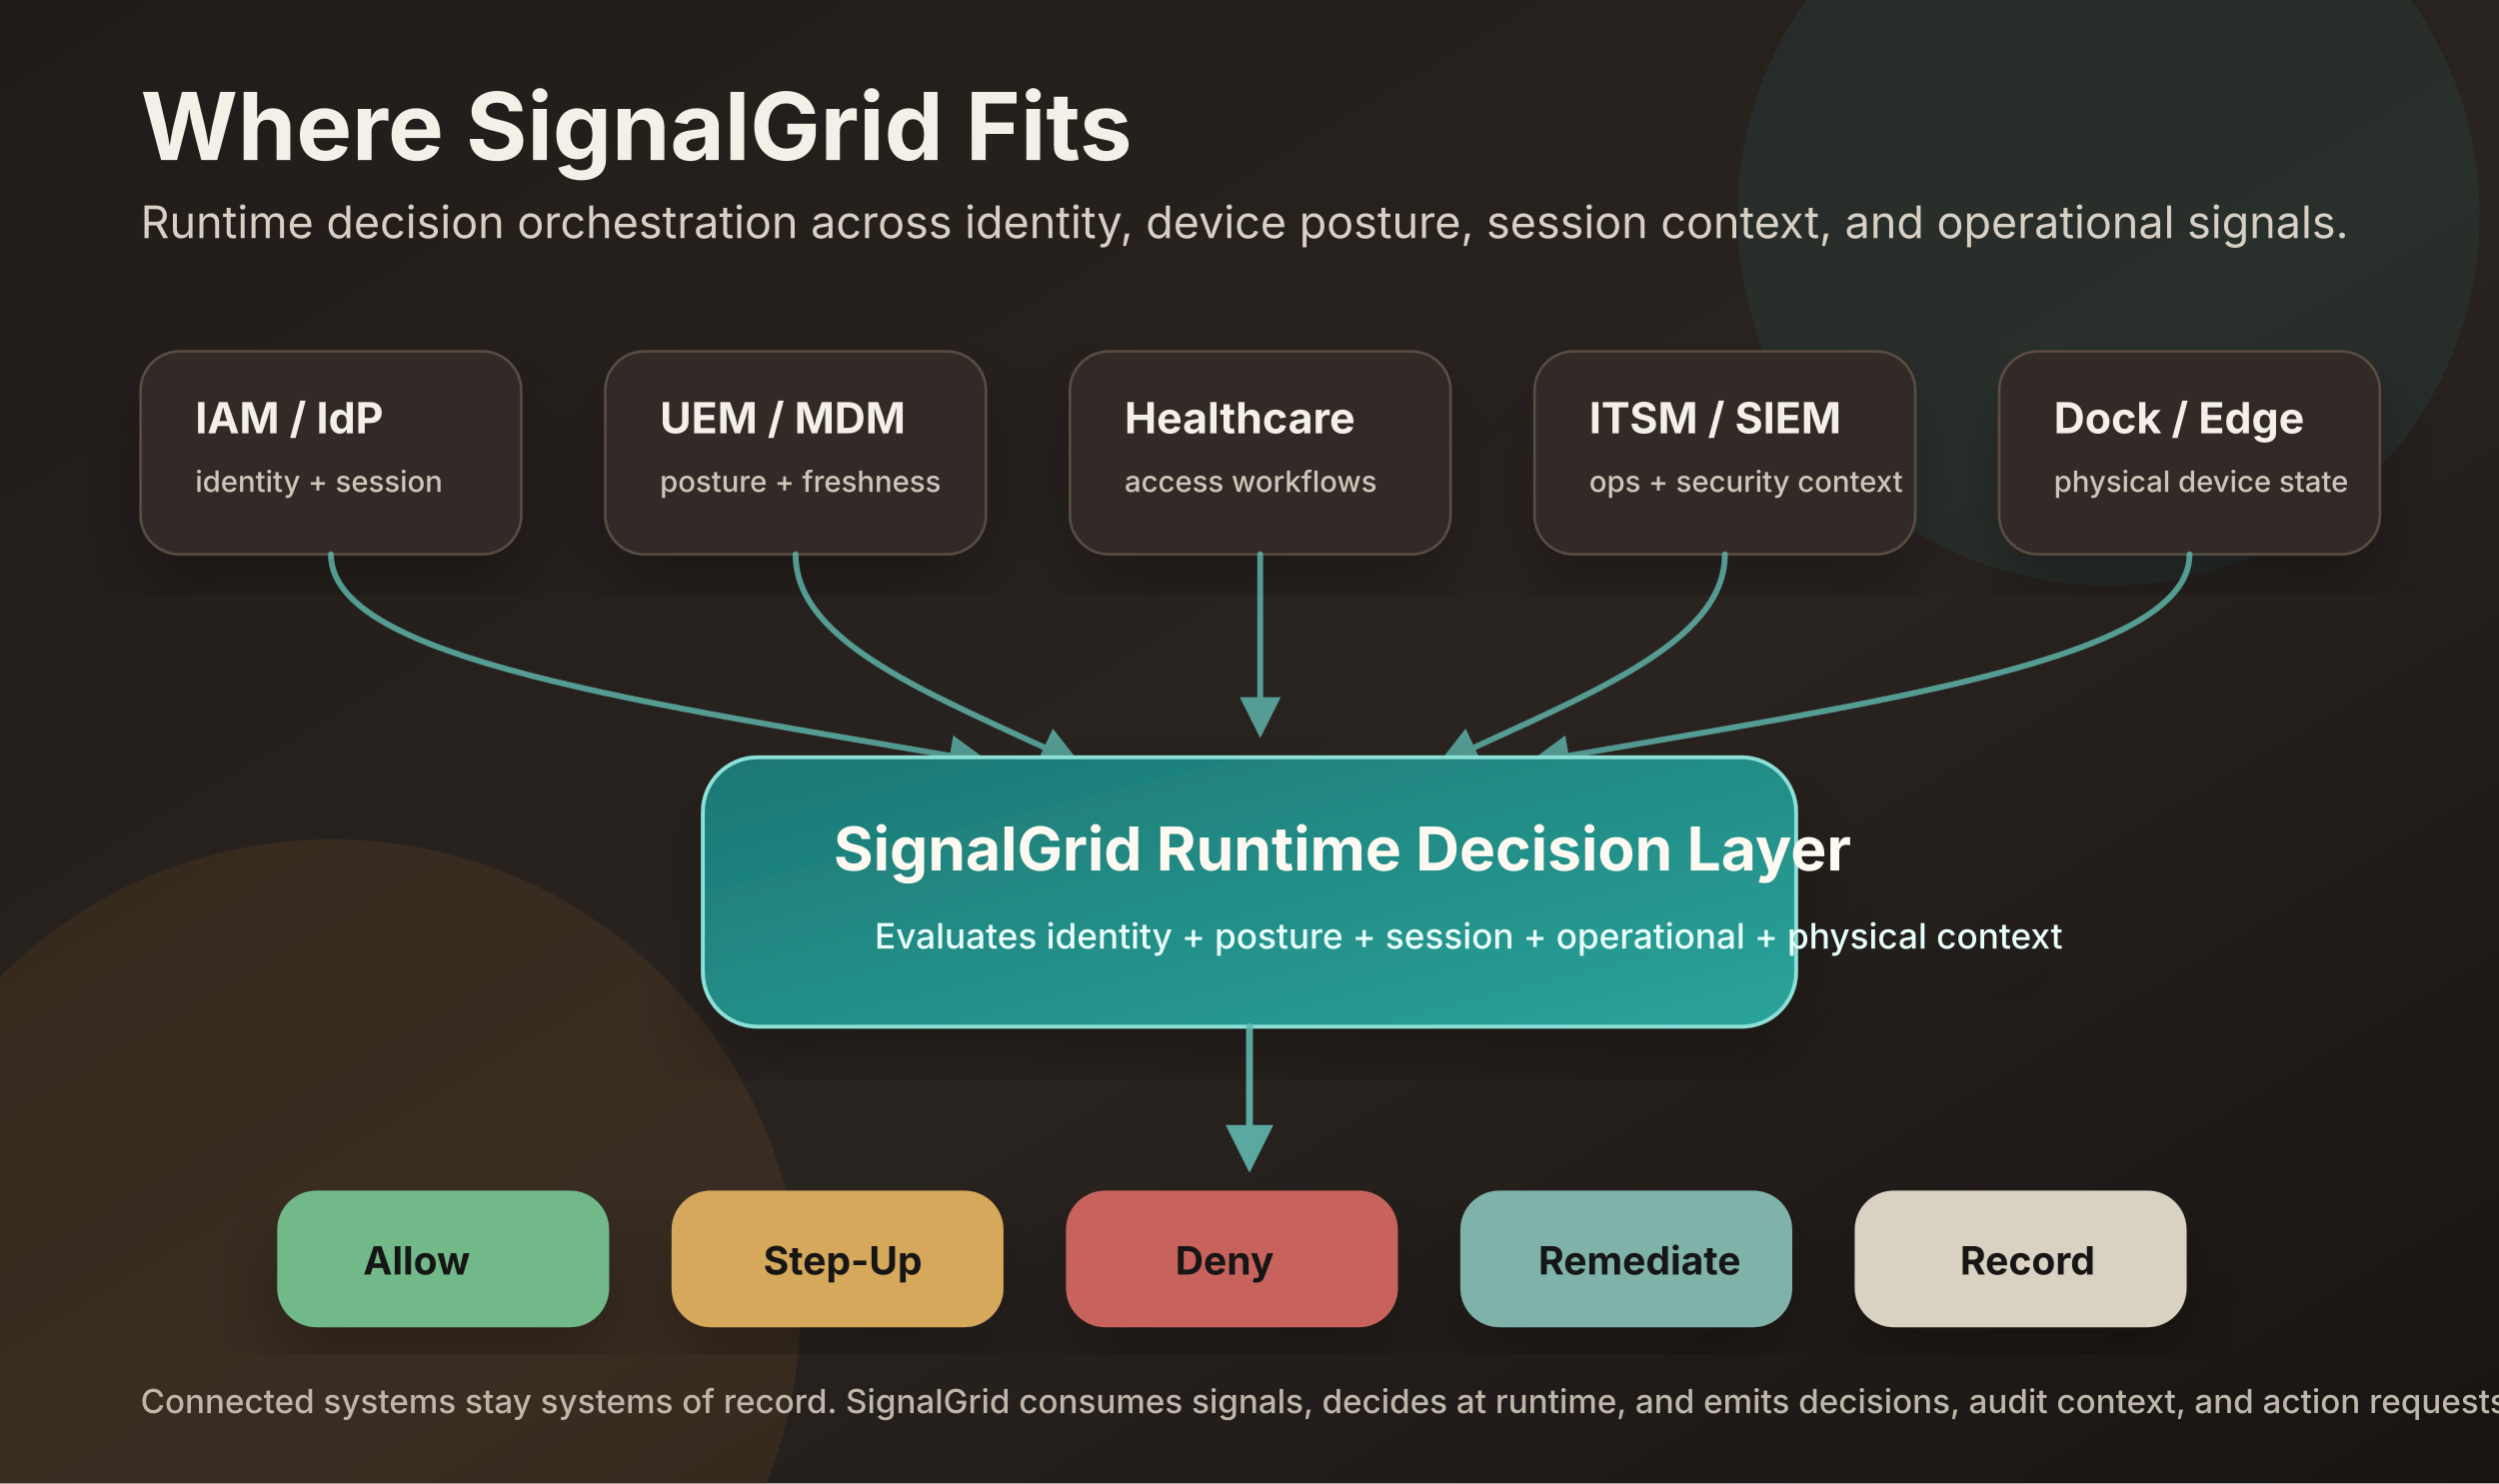
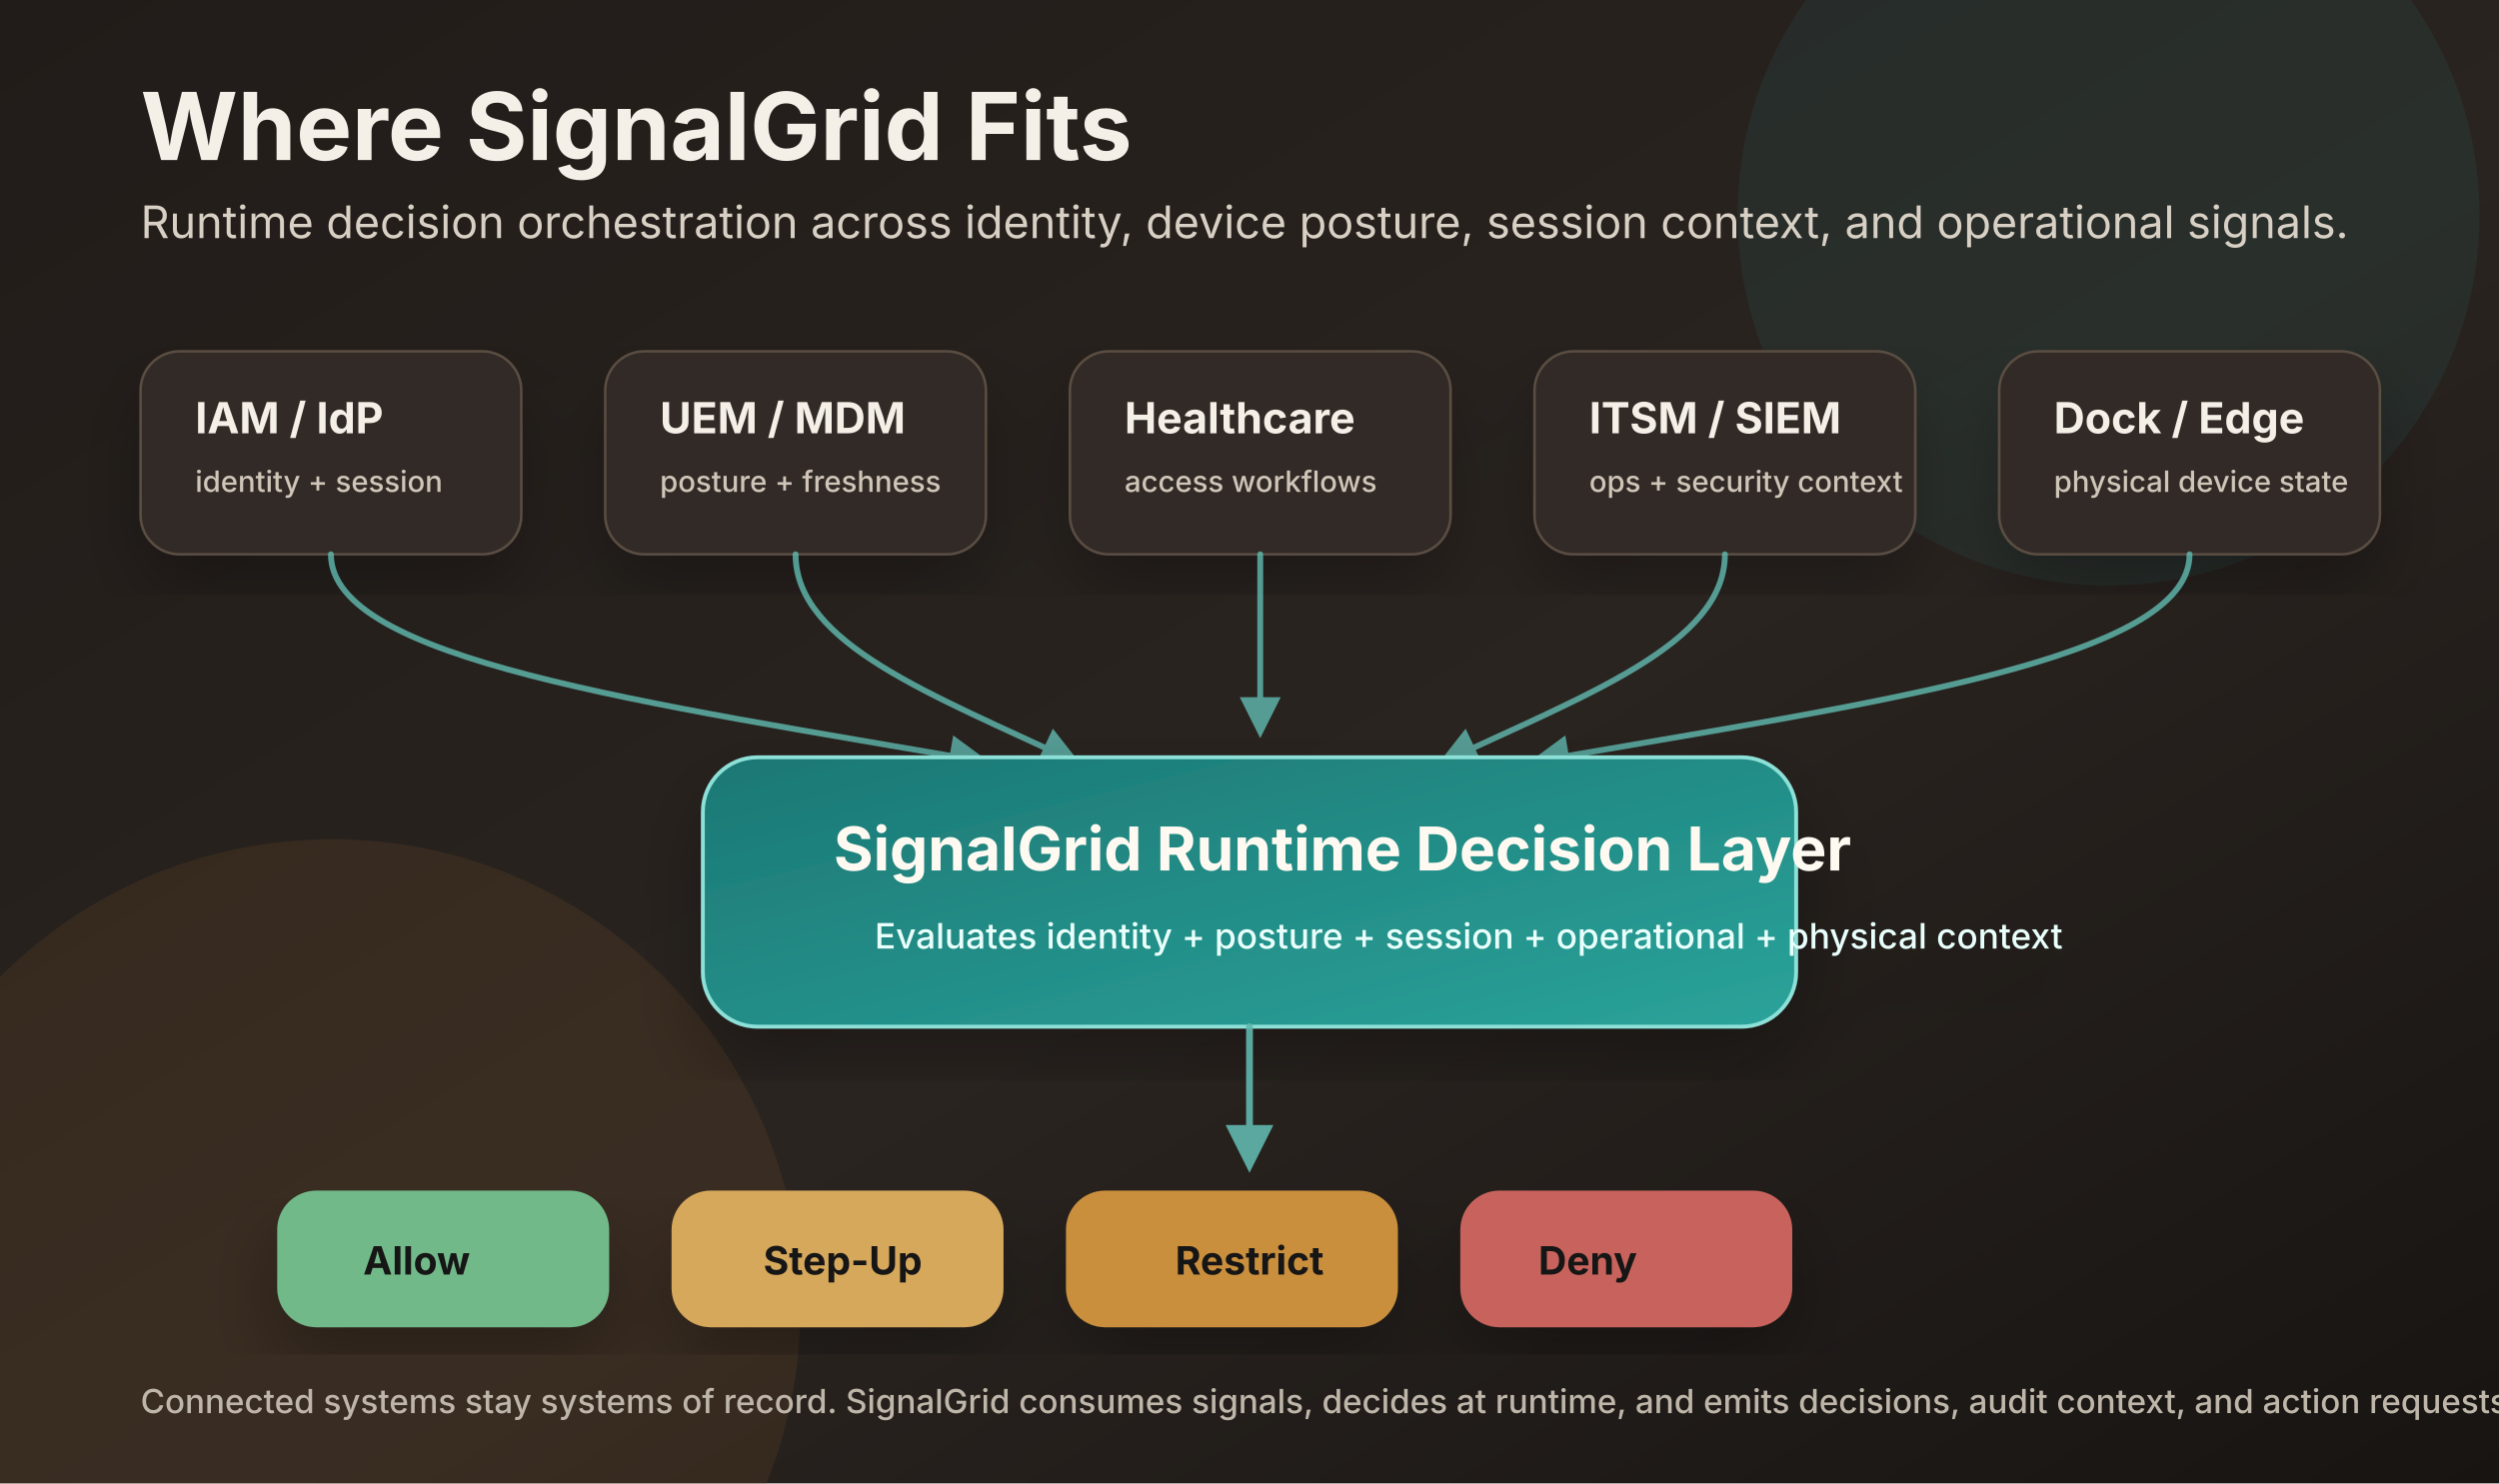
<svg xmlns="http://www.w3.org/2000/svg" width="1280" height="760" viewBox="0 0 1280 760" role="img" aria-labelledby="title desc">
  <defs>
    <linearGradient id="bg" x1="0" y1="0" x2="1" y2="1">
      <stop offset="0" stop-color="#211c19" />
      <stop offset="0.55" stop-color="#2a2420" />
      <stop offset="1" stop-color="#171412" />
    </linearGradient>
    <linearGradient id="signal" x1="0" y1="0" x2="1" y2="1">
      <stop offset="0" stop-color="#1c7774" />
      <stop offset="1" stop-color="#2aa39a" />
    </linearGradient>
    <filter id="shadow" x="-20%" y="-20%" width="140%" height="140%">
      <feDropShadow dx="0" dy="18" stdDeviation="18" flood-color="#000000" flood-opacity="0.28" />
    </filter>
    <marker id="arrow" viewBox="0 0 10 10" refX="8" refY="5" markerWidth="7" markerHeight="7" orient="auto-start-reverse">
      <path d="M 0 0 L 10 5 L 0 10 z" fill="#5fb7ad" />
    </marker>
    <style>
      .title { font: 700 48px Inter, ui-sans-serif, system-ui, -apple-system, BlinkMacSystemFont, "Segoe UI", sans-serif; fill: #f4efe7; }
      .subtitle { font: 400 23px Inter, ui-sans-serif, system-ui, -apple-system, BlinkMacSystemFont, "Segoe UI", sans-serif; fill: #d8d0c4; }
      .label { font: 700 22px Inter, ui-sans-serif, system-ui, -apple-system, BlinkMacSystemFont, "Segoe UI", sans-serif; fill: #f4efe7; }
      .small { font: 500 15px Inter, ui-sans-serif, system-ui, -apple-system, BlinkMacSystemFont, "Segoe UI", sans-serif; fill: #cfc6b9; }
      .outcome { font: 700 20px Inter, ui-sans-serif, system-ui, -apple-system, BlinkMacSystemFont, "Segoe UI", sans-serif; fill: #171412; }
      .note { font: 500 17px Inter, ui-sans-serif, system-ui, -apple-system, BlinkMacSystemFont, "Segoe UI", sans-serif; fill: #bfb6aa; }
      .source-card { fill: #332c27; stroke: #5a4d43; stroke-width: 1.3; }
      .center-card { fill: url(#signal); stroke: #8ce0d7; stroke-width: 2; }
      .source-line { stroke: #5fb7ad; stroke-width: 3; stroke-linecap: round; marker-end: url(#arrow); opacity: 0.82; }
      .out-line { stroke: #5fb7ad; stroke-width: 3.5; stroke-linecap: round; marker-end: url(#arrow); opacity: 0.9; }
    </style>
  </defs>
  <rect width="1280" height="760" rx="0" fill="url(#bg)" />
  <circle cx="1080" cy="110" r="190" fill="#255f5c" opacity="0.18" />
  <circle cx="170" cy="670" r="240" fill="#8a5a2f" opacity="0.16" />
  <text x="72" y="82" class="title">Where SignalGrid Fits</text>
  <text x="72" y="122" class="subtitle">Runtime decision orchestration across identity, device posture, session context, and operational signals.</text>
  <g filter="url(#shadow)">
    <rect x="72" y="180" width="195" height="104" rx="20" class="source-card" />
    <text x="100" y="222" class="label">IAM / IdP</text>
    <text x="100" y="252" class="small">identity + session</text>
    <rect x="310" y="180" width="195" height="104" rx="20" class="source-card" />
    <text x="338" y="222" class="label">UEM / MDM</text>
    <text x="338" y="252" class="small">posture + freshness</text>
    <rect x="548" y="180" width="195" height="104" rx="20" class="source-card" />
    <text x="576" y="222" class="label">Healthcare</text>
    <text x="576" y="252" class="small">access workflows</text>
    <rect x="786" y="180" width="195" height="104" rx="20" class="source-card" />
    <text x="814" y="222" class="label">ITSM / SIEM</text>
    <text x="814" y="252" class="small">ops + security context</text>
    <rect x="1024" y="180" width="195" height="104" rx="20" class="source-card" />
    <text x="1052" y="222" class="label">Dock / Edge</text>
    <text x="1052" y="252" class="small">physical device state</text>
  </g>
  <path d="M169.5 284 C169.5 338 330 360 503 390" class="source-line" fill="none" />
  <path d="M407.5 284 C407.5 330 478 356 550 390" class="source-line" fill="none" />
  <path d="M645.5 284 L645.5 374" class="source-line" fill="none" />
  <path d="M883.5 284 C883.5 330 812 356 740 390" class="source-line" fill="none" />
  <path d="M1121.5 284 C1121.5 338 960 360 787 390" class="source-line" fill="none" />
  <g filter="url(#shadow)">
    <rect x="360" y="388" width="560" height="138" rx="28" class="center-card" />
    <text x="427" y="446" class="label" style="font-size:31px; fill:#fffaf1;">SignalGrid Runtime Decision Layer</text>
    <text x="448" y="486" class="small" style="font-size:18px; fill:#e8fffb;">Evaluates identity + posture + session + operational + physical context</text>
  </g>
  <path d="M640 526 L640 596" class="out-line" fill="none" />
  <g filter="url(#shadow)">
    <rect x="142" y="610" width="170" height="70" rx="20" fill="#72b989" />
    <text x="186" y="653" class="outcome">Allow</text>
    <rect x="344" y="610" width="170" height="70" rx="20" fill="#d6a85b" />
    <text x="391" y="653" class="outcome">Step-Up</text>
-     <rect x="546" y="610" width="170" height="70" rx="20" fill="#c7645c" />
-     <text x="602" y="653" class="outcome">Deny</text>
-     <rect x="748" y="610" width="170" height="70" rx="20" fill="#7fb3aa" />
-     <text x="788" y="653" class="outcome">Remediate</text>
-     <rect x="950" y="610" width="170" height="70" rx="20" fill="#d9d1c1" />
-     <text x="1004" y="653" class="outcome">Record</text>
+     <rect x="546" y="610" width="170" height="70" rx="20" fill="#c98f3e" />
+     <text x="602" y="653" class="outcome">Restrict</text>
+     <rect x="748" y="610" width="170" height="70" rx="20" fill="#c7645c" />
+     <text x="788" y="653" class="outcome">Deny</text>
  </g>
  <text x="72" y="724" class="note">Connected systems stay systems of record. SignalGrid consumes signals, decides at runtime, and emits decisions, audit context, and action requests.</text>
</svg>
